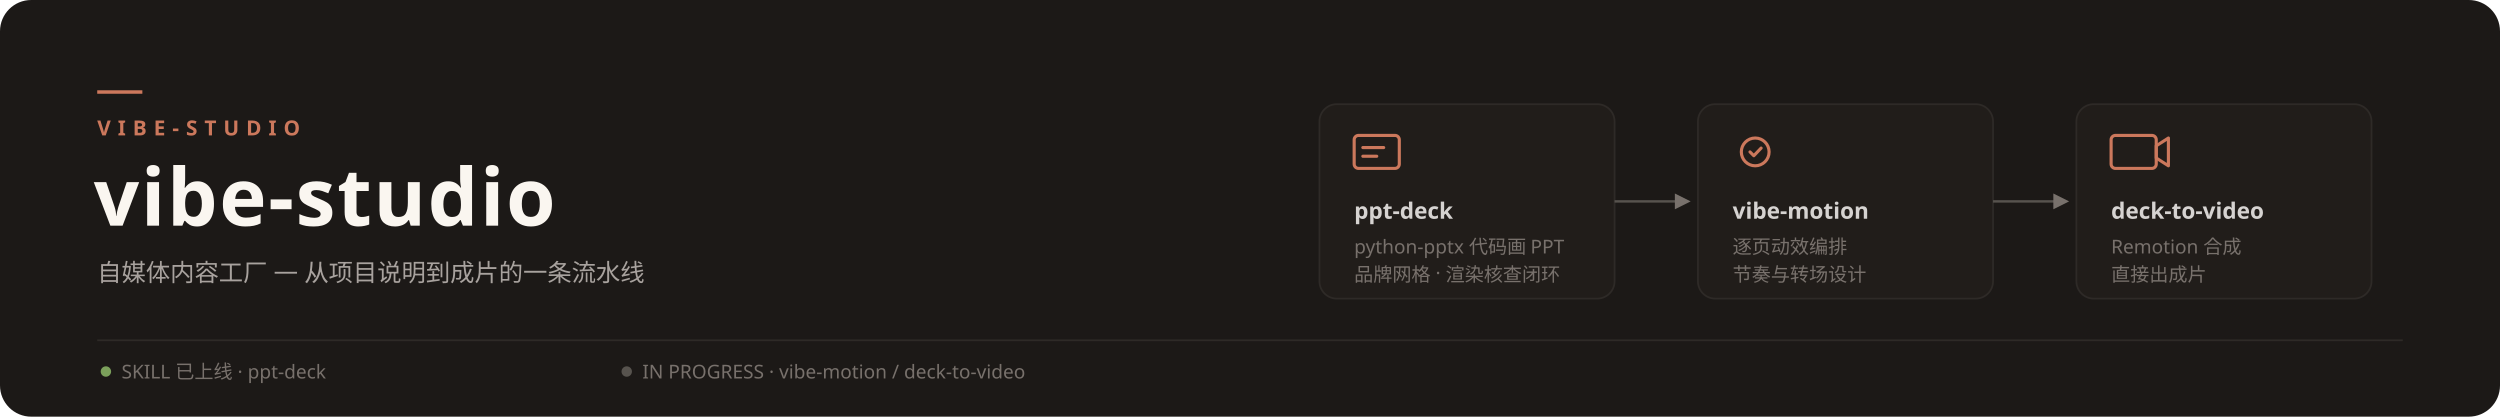
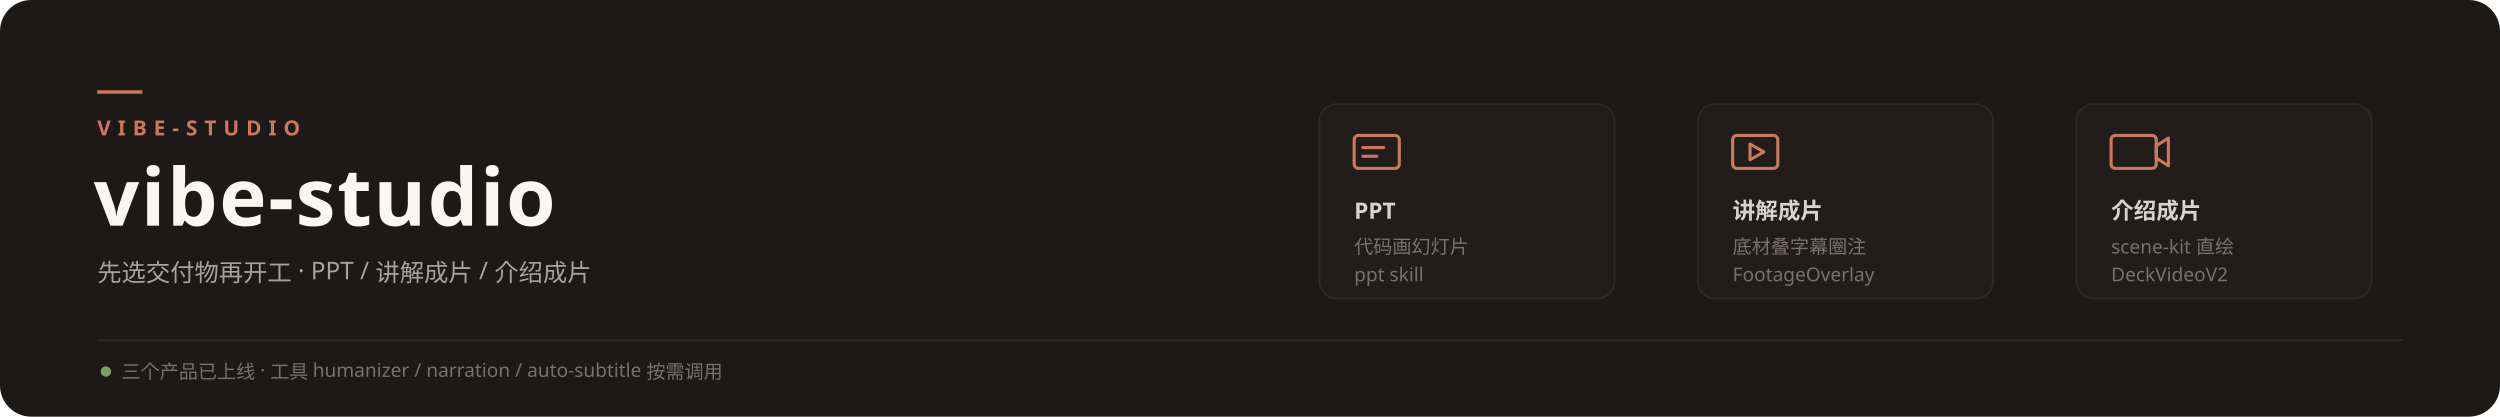
- <svg xmlns="http://www.w3.org/2000/svg" width="1440" height="240" viewBox="0 0 1440 240" role="img" aria-label="vibe-studio 内容流水线">
+ <svg xmlns="http://www.w3.org/2000/svg" width="1440" height="240" viewBox="0 0 1440 240" role="img" aria-label="vibe-studio 三个产品">
  <defs>
    <style>
      .wm  { font: 900 46px 'Segoe UI', 'PingFang SC', 'Microsoft YaHei', sans-serif; fill: #FAF6F0; letter-spacing: 1px; }
      .tag { font: 600 12px 'Segoe UI', 'PingFang SC', 'Microsoft YaHei', sans-serif; fill: #CC785C; letter-spacing: 4px; }
      .sub { font: 400 14px 'Segoe UI', 'PingFang SC', 'Microsoft YaHei', sans-serif; fill: #A8A29E; }
      .st  { font: 600 13px 'Segoe UI', 'PingFang SC', 'Microsoft YaHei', sans-serif; fill: #D6D3D1; }
      .std { font: 400 11px 'Segoe UI', 'PingFang SC', 'Microsoft YaHei', sans-serif; fill: #78716C; }
      .icon{ stroke: #CC785C; stroke-width: 1.8; fill: none; stroke-linecap: round; stroke-linejoin: round; }
      .line{ stroke: #57534E; stroke-width: 1.4; fill: none; }
    </style>
-     <marker id="ar" viewBox="0 0 10 10" refX="8" refY="5" markerWidth="6.5" markerHeight="6.5" orient="auto-start-reverse">
-       <path d="M0 0 L10 5 L0 10 z" fill="#78716C" />
-     </marker>
  </defs>
  <rect width="1440" height="240" rx="18" fill="#1C1917" />
  <rect x="56" y="52" width="26" height="2" fill="#CC785C" />
  <text x="56" y="78" class="tag">VIBE-STUDIO</text>
  <text x="54" y="130" class="wm">vibe-studio</text>
-   <text x="56" y="162" class="sub">自媒体内容工厂 — 从项目说明到成片的一条流水线</text>
+   <text x="56" y="162" class="sub">先选交付物再开工 · PPT / 讲解成片 / 介绍成片</text>
  <g transform="translate(760,60)">
    <g transform="translate(0,0)">
      <rect width="170" height="112" rx="10" fill="#211D1A" stroke="#2E2A27" />
      <g class="icon" transform="translate(20,18)">
        <rect x="0" y="0" width="26" height="19" rx="2.5" />
        <line x1="5" y1="7" x2="17" y2="7" />
        <line x1="5" y1="12" x2="13" y2="12" />
      </g>
-       <text x="20" y="66" class="st">ppt-deck</text>
-       <text x="20" y="86" class="std">python-pptx 代码画 PPT</text>
-       <text x="20" y="102" class="std">品牌网格 · 渲染核查闭环</text>
+       <text x="20" y="66" class="st">PPT</text>
+       <text x="20" y="86" class="std">代码画幻灯片</text>
+       <text x="20" y="102" class="std">ppt skill</text>
    </g>
-     <line x1="170" y1="56" x2="212" y2="56" class="line" marker-end="url(#ar)" />
    <g transform="translate(218,0)">
      <rect width="170" height="112" rx="10" fill="#211D1A" stroke="#2E2A27" />
      <g class="icon" transform="translate(20,18)">
-         <circle cx="13" cy="9.5" r="8" />
-         <path d="M10 9.5 L12.2 11.7 L16.4 7.3" />
+         <rect x="0" y="0" width="26" height="19" rx="2.5" />
+         <path d="M10 5 L18 9.5 L10 14 Z" />
      </g>
-       <text x="20" y="66" class="st">vibe-motion</text>
-       <text x="20" y="86" class="std">逐页动效编排</text>
-       <text x="20" y="102" class="std">节奏与转场设计</text>
+       <text x="20" y="66" class="st">讲解成片</text>
+       <text x="20" y="86" class="std">底材叠字幕圈注</text>
+       <text x="20" y="102" class="std">FootageOverlay</text>
    </g>
-     <line x1="388" y1="56" x2="430" y2="56" class="line" marker-end="url(#ar)" />
    <g transform="translate(436,0)">
      <rect width="170" height="112" rx="10" fill="#211D1A" stroke="#2E2A27" />
      <g class="icon" transform="translate(20,18)">
        <rect x="0" y="0" width="26" height="19" rx="2.5" />
        <path d="M26 6 L33 1.5 V17.5 L26 13 Z" />
      </g>
-       <text x="20" y="66" class="st">deck-to-video</text>
-       <text x="20" y="86" class="std">Remotion 合成</text>
-       <text x="20" y="102" class="std">直接出成片</text>
+       <text x="20" y="66" class="st">介绍成片</text>
+       <text x="20" y="86" class="std">scene-kit 直绘</text>
+       <text x="20" y="102" class="std">DeckVideoV2</text>
    </g>
  </g>
  <line x1="56" y1="196" x2="1384" y2="196" stroke="#2E2A27" />
  <g transform="translate(56,218)">
    <circle cx="5" cy="-4" r="3" fill="#7BA05B" />
-     <text x="14" y="0" class="std">SKILL 已上线 · ppt-deck</text>
-     <g transform="translate(300,0)">
-       <circle cx="5" cy="-4" r="3" fill="#57534E" />
-       <text x="14" y="0" class="std">IN PROGRESS · vibe-motion / deck-to-video</text>
-     </g>
+     <text x="14" y="0" class="std">三个产品已上线 · 工具 humanizer / narration / auto-subtitle 按需调用</text>
  </g>
</svg>
